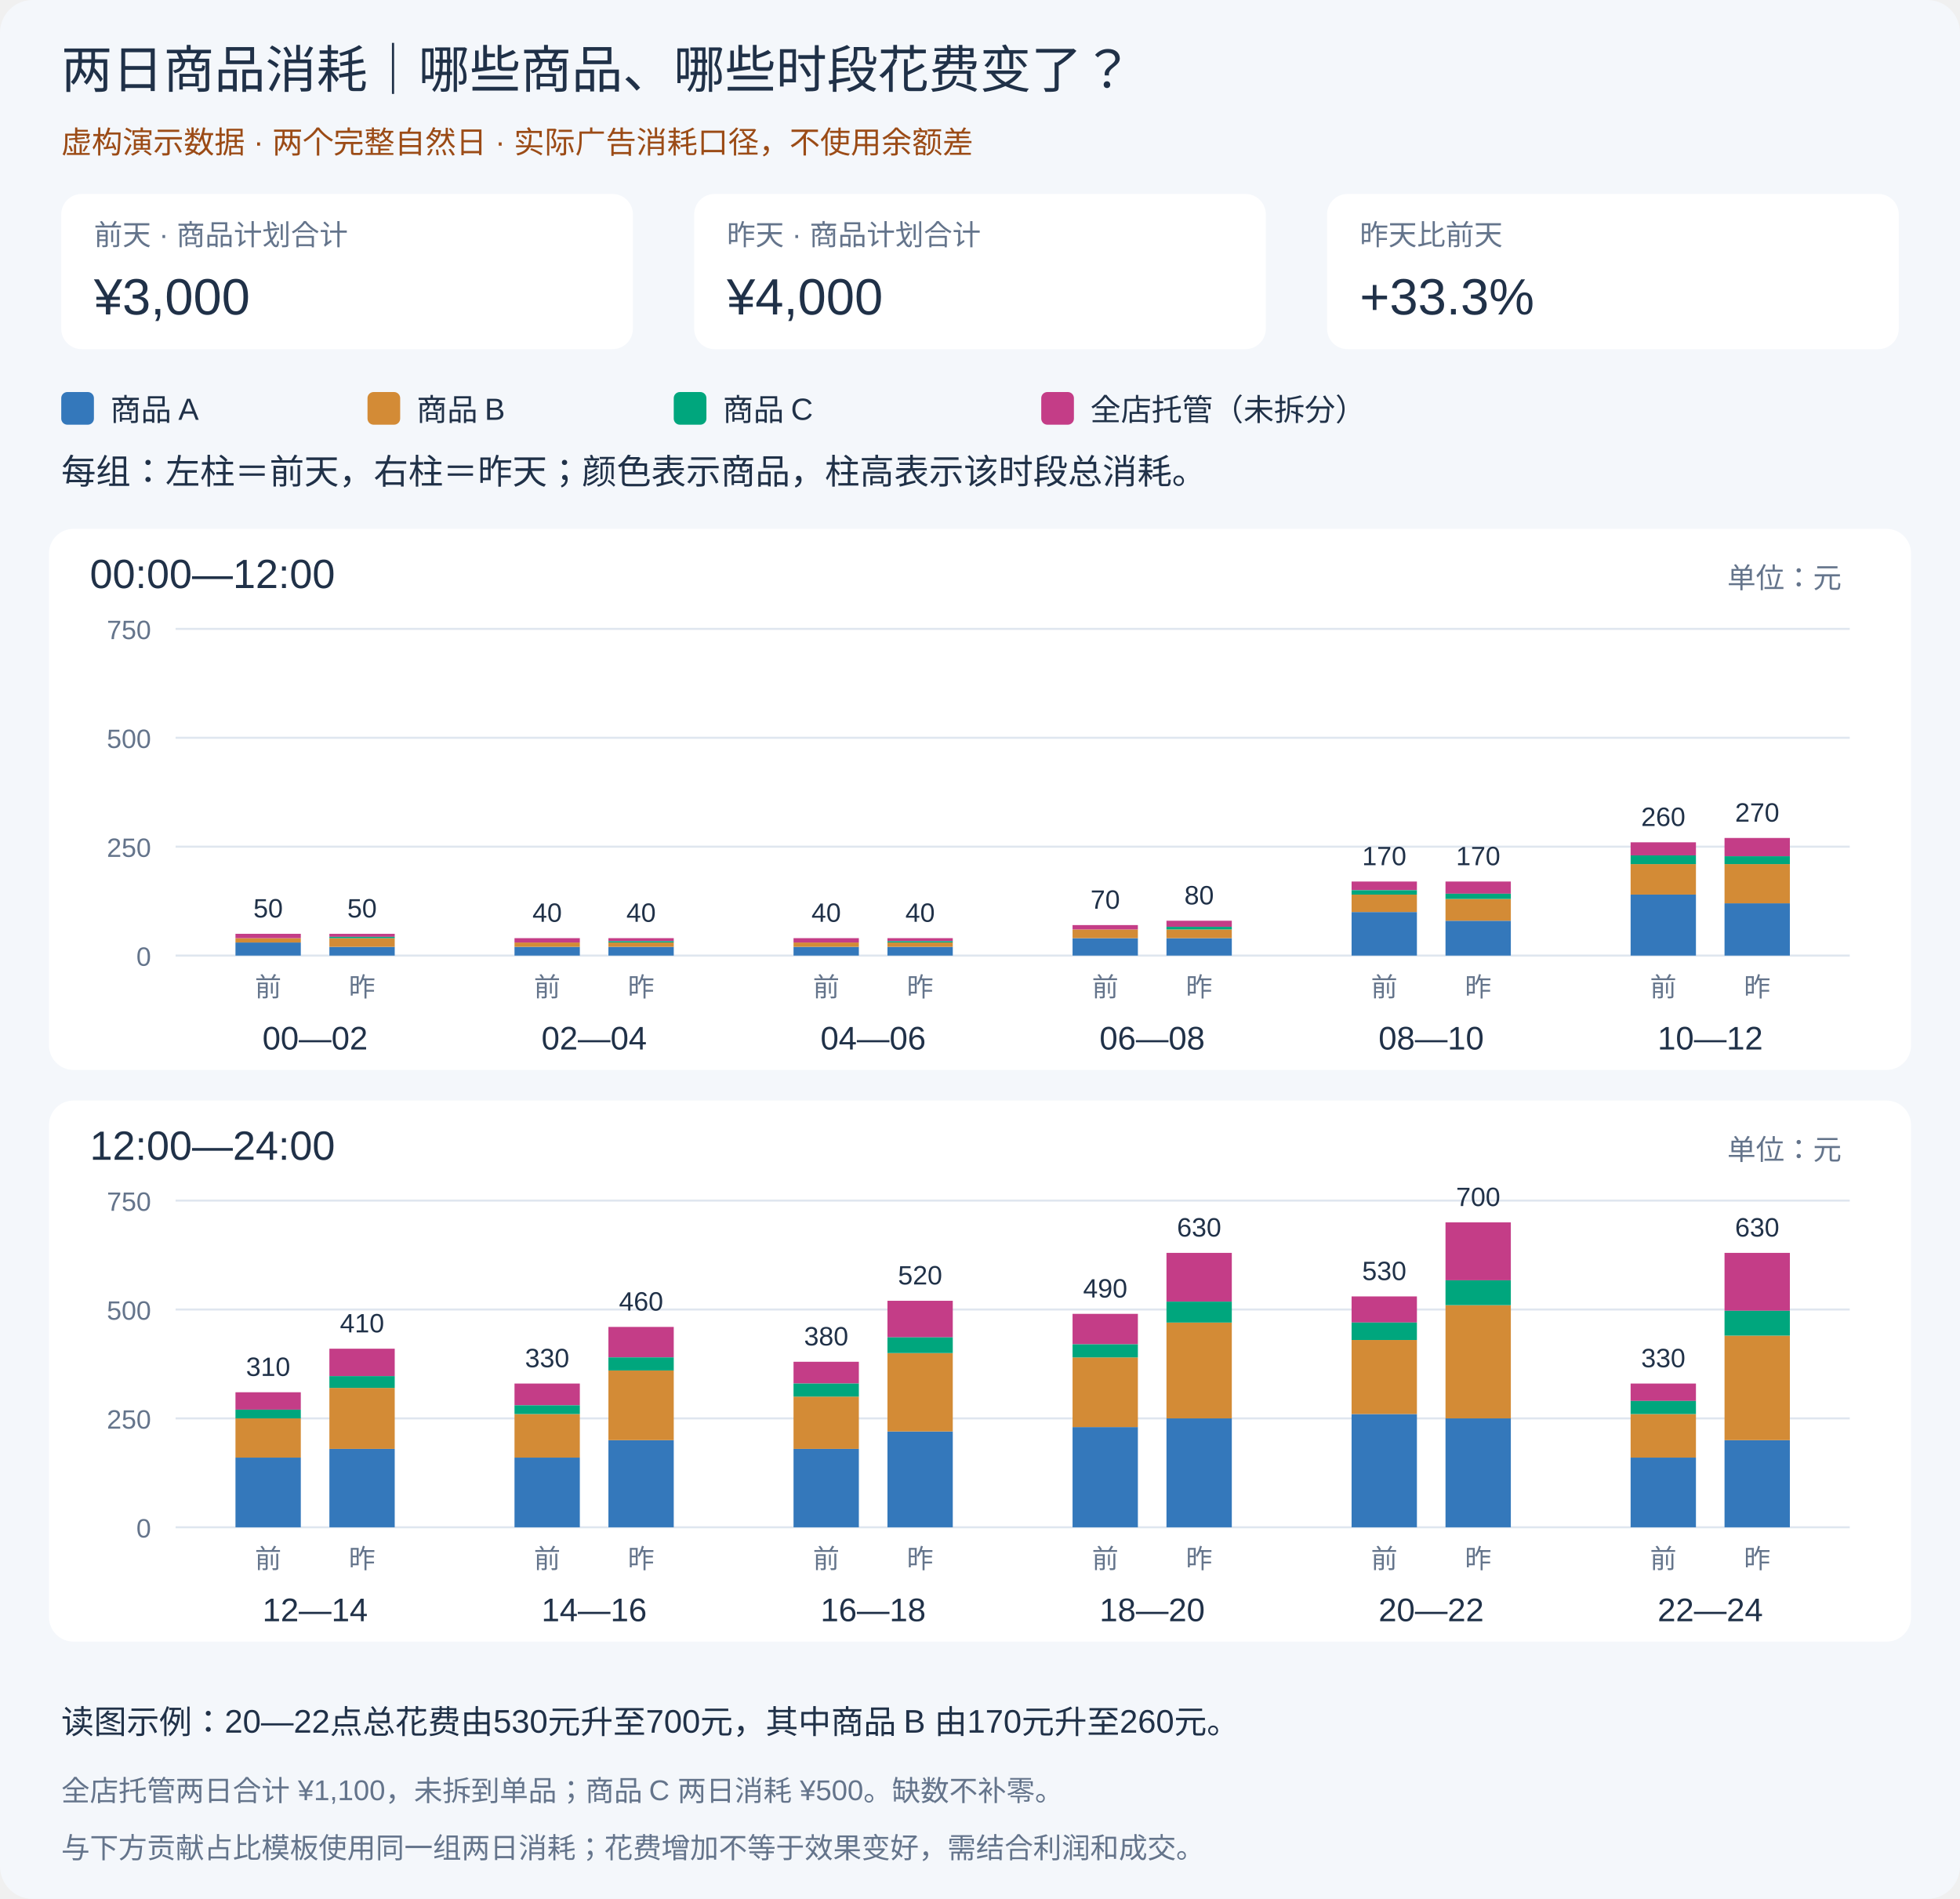
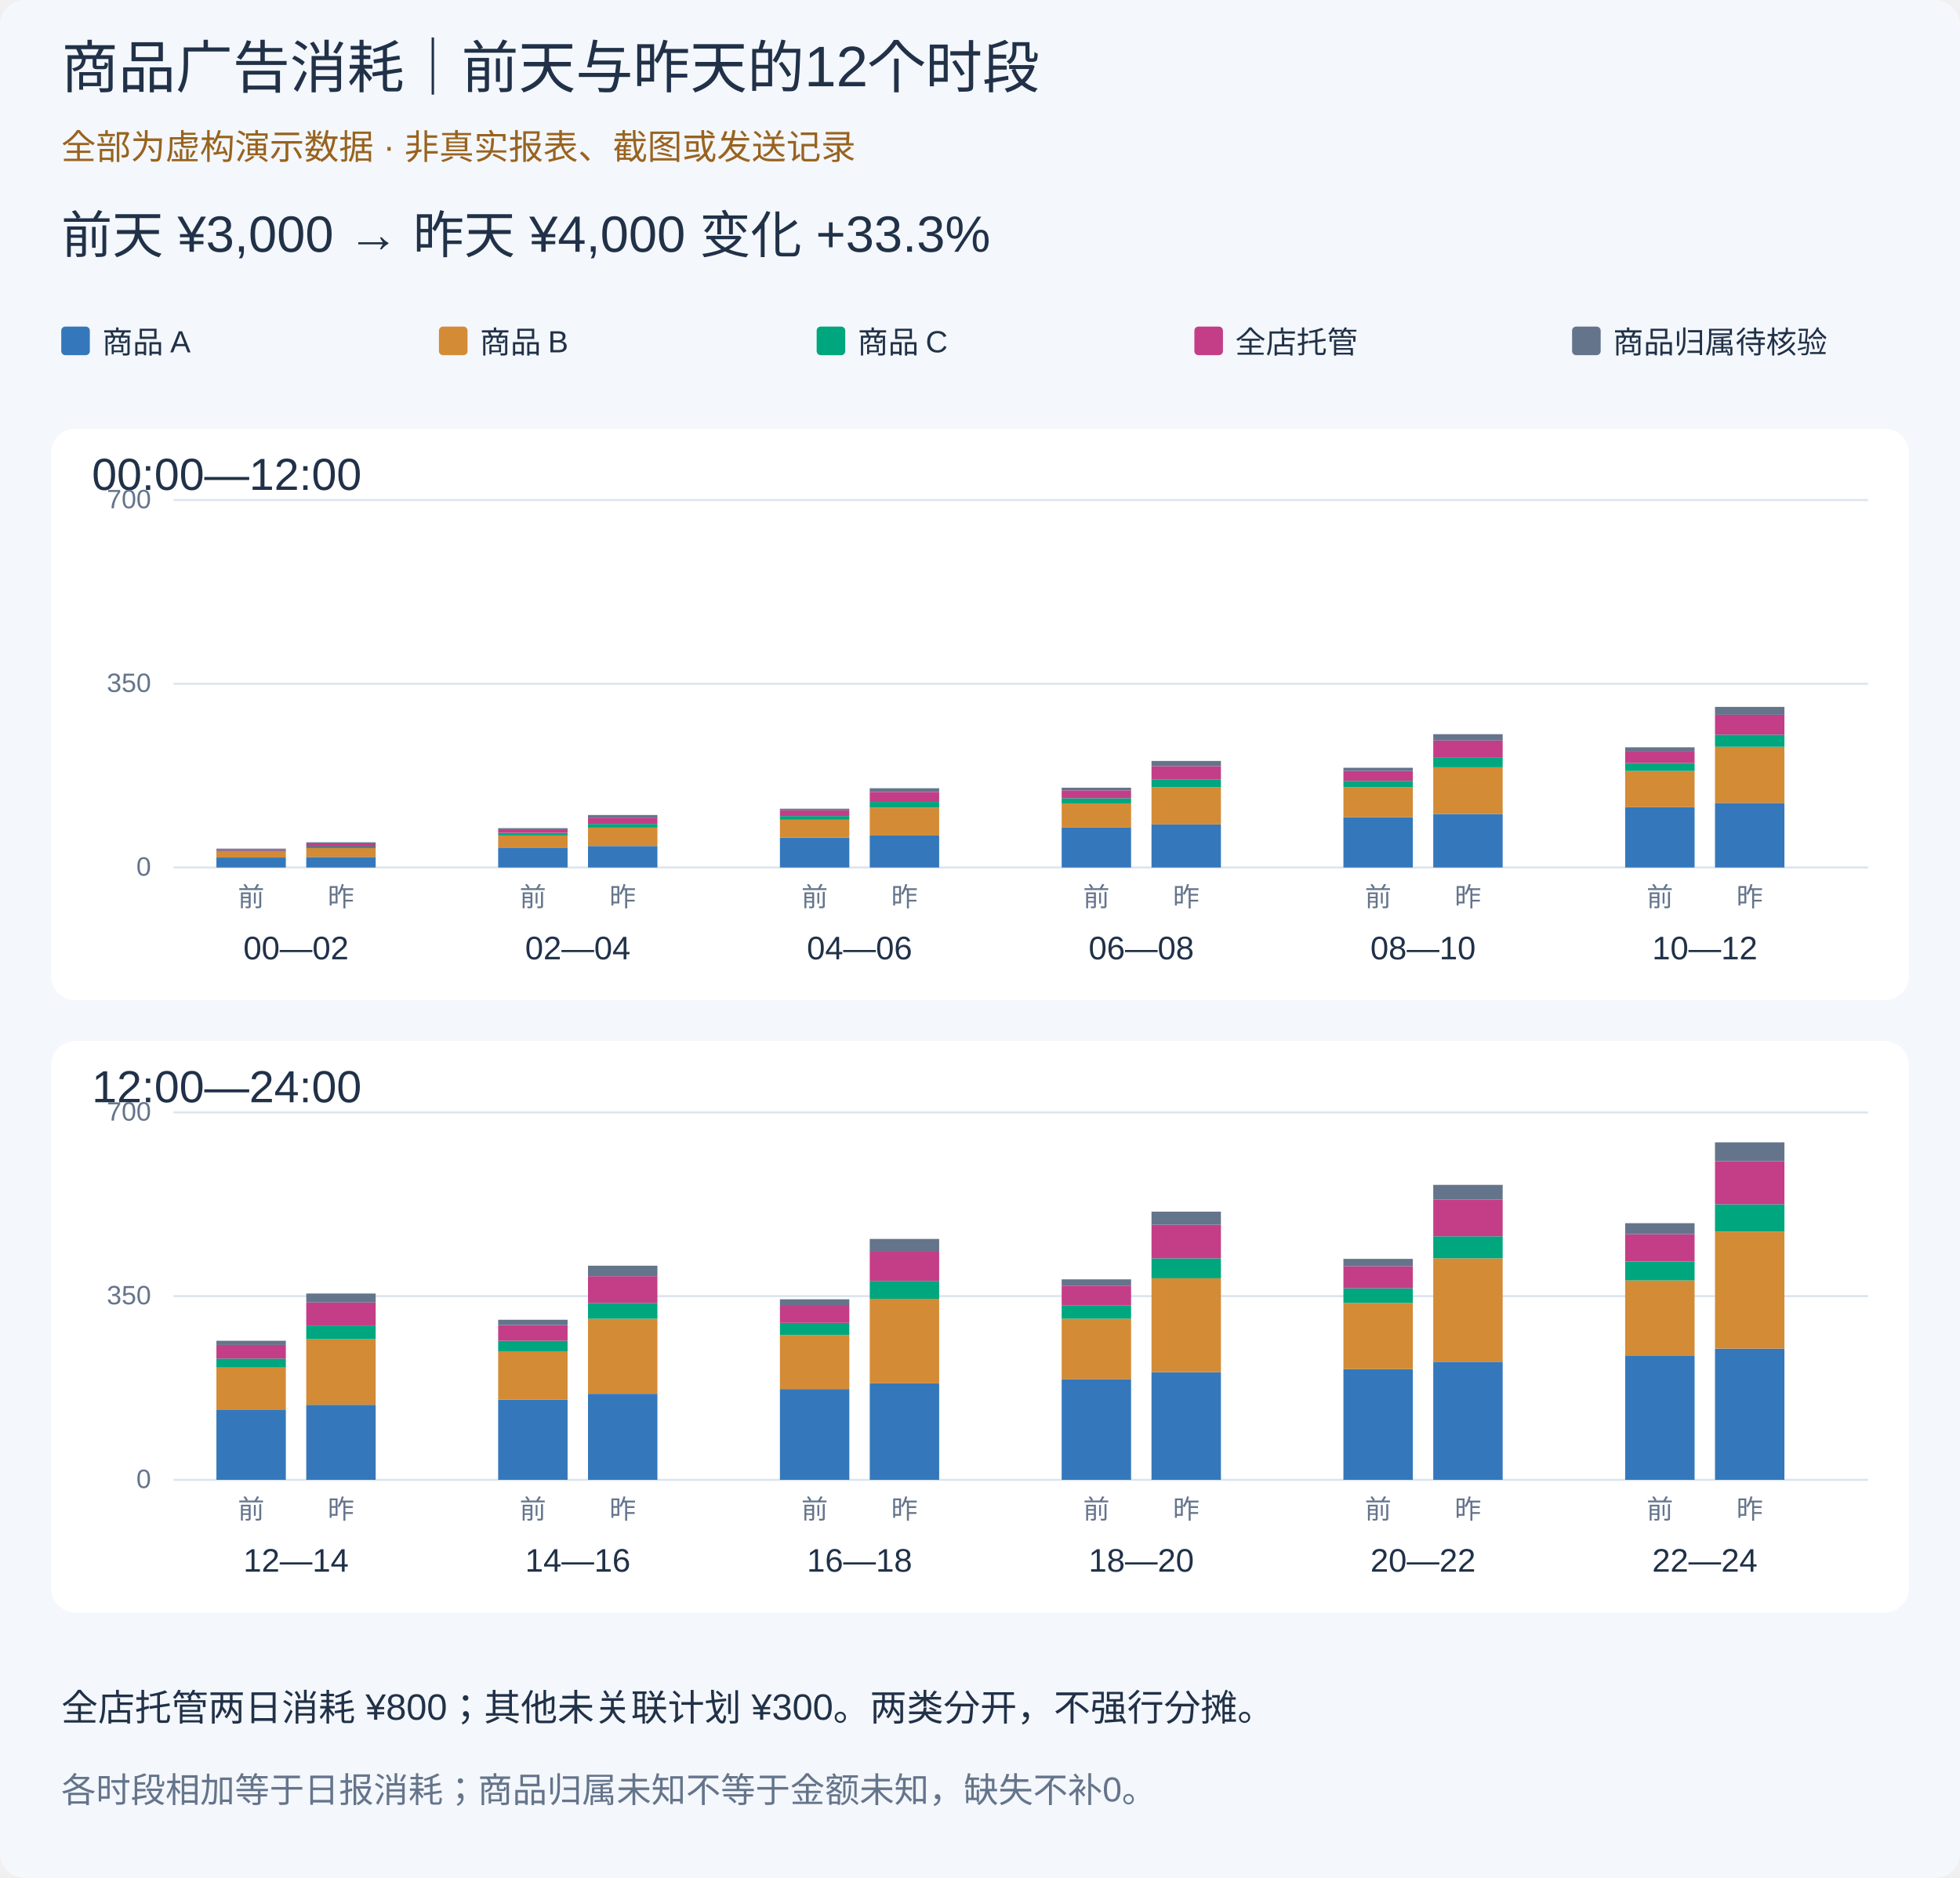
- <svg xmlns="http://www.w3.org/2000/svg" width="960" height="930" viewBox="0 0 960 930" role="img" aria-labelledby="title desc">
-   <rect width="960" height="930" rx="16" fill="#f4f7fb" />
-   <g font-family="-apple-system,BlinkMacSystemFont,Segoe UI,Arial,sans-serif" fill="#203148">
-     <text x="30" y="43" font-size="25" fill="#203148" text-anchor="start">两日商品消耗｜哪些商品、哪些时段花费变了？</text>
-     <text x="30" y="75" font-size="15" fill="#9b4b16" text-anchor="start">虚构演示数据 · 两个完整自然日 · 实际广告消耗口径，不使用余额差</text>
-     <rect x="30" y="95" width="280" height="76" rx="10" fill="#ffffff" />
-     <text x="46" y="120" font-size="14" fill="#64748b" text-anchor="start">前天 · 商品计划合计</text>
-     <text x="46" y="154" font-size="25" fill="#203148" text-anchor="start">¥3,000</text>
-     <rect x="340" y="95" width="280" height="76" rx="10" fill="#ffffff" />
-     <text x="356" y="120" font-size="14" fill="#64748b" text-anchor="start">昨天 · 商品计划合计</text>
-     <text x="356" y="154" font-size="25" fill="#203148" text-anchor="start">¥4,000</text>
-     <rect x="650" y="95" width="280" height="76" rx="10" fill="#ffffff" />
-     <text x="666" y="120" font-size="14" fill="#64748b" text-anchor="start">昨天比前天</text>
-     <text x="666" y="154" font-size="25" fill="#203148" text-anchor="start">+33.3%</text>
-     <rect x="30" y="192" width="16" height="16" rx="3" fill="#3478bb" />
-     <text x="54" y="206" font-size="15" fill="#203148" text-anchor="start">商品 A</text>
-     <rect x="180" y="192" width="16" height="16" rx="3" fill="#d38b36" />
-     <text x="204" y="206" font-size="15" fill="#203148" text-anchor="start">商品 B</text>
-     <rect x="510" y="192" width="16" height="16" rx="3" fill="#c43d87" />
-     <text x="534" y="206" font-size="15" fill="#203148" text-anchor="start">全店托管（未拆分）</text>
-     <text x="30" y="237" font-size="17" fill="#203148" text-anchor="start">每组：左柱＝前天，右柱＝昨天；颜色表示商品，柱高表示该时段总消耗。</text>
-     <rect x="24" y="259" width="912" height="265" rx="12" fill="#ffffff" />
-     <text x="44" y="288" font-size="20" fill="#203148" text-anchor="start">00:00—12:00</text>
-     <text x="902" y="288" font-size="14" fill="#64748b" text-anchor="end">单位：元</text>
-     <line x1="86" y1="468.0" x2="906" y2="468.0" stroke="#dfe6ef" />
-     <text x="74" y="473.0" font-size="13" fill="#64748b" text-anchor="end">0</text>
-     <line x1="86" y1="414.667" x2="906" y2="414.667" stroke="#dfe6ef" />
-     <text x="74" y="419.667" font-size="13" fill="#64748b" text-anchor="end">250</text>
-     <line x1="86" y1="361.333" x2="906" y2="361.333" stroke="#dfe6ef" />
-     <text x="74" y="366.333" font-size="13" fill="#64748b" text-anchor="end">500</text>
-     <line x1="86" y1="308.0" x2="906" y2="308.0" stroke="#dfe6ef" />
-     <text x="74" y="313.0" font-size="13" fill="#64748b" text-anchor="end">750</text>
-     <rect x="115.333" y="461.6" width="32" height="6.4" rx="0" fill="#3478bb" />
-     <rect x="115.333" y="459.467" width="32" height="2.133" rx="0" fill="#d38b36" />
-     <rect x="115.333" y="457.333" width="32" height="2.133" rx="0" fill="#c43d87" />
-     <text x="131.333" y="449.333" font-size="13" fill="#203148" text-anchor="middle">50</text>
-     <text x="131.333" y="488" font-size="13" fill="#64748b" text-anchor="middle">前</text>
-     <rect x="161.333" y="463.733" width="32" height="4.267" rx="0" fill="#3478bb" />
-     <rect x="161.333" y="459.467" width="32" height="4.267" rx="0" fill="#d38b36" />
-     <rect x="161.333" y="457.333" width="32" height="1.493" rx="0" fill="#c43d87" />
-     <text x="177.333" y="449.333" font-size="13" fill="#203148" text-anchor="middle">50</text>
-     <text x="177.333" y="488" font-size="13" fill="#64748b" text-anchor="middle">昨</text>
-     <text x="154.333" y="514" font-size="16" fill="#203148" text-anchor="middle">00—02</text>
-     <rect x="252.0" y="463.733" width="32" height="4.267" rx="0" fill="#3478bb" />
-     <rect x="252.0" y="461.6" width="32" height="2.133" rx="0" fill="#d38b36" />
-     <rect x="252.0" y="459.467" width="32" height="2.133" rx="0" fill="#c43d87" />
-     <text x="268.0" y="451.467" font-size="13" fill="#203148" text-anchor="middle">40</text>
-     <text x="268.0" y="488" font-size="13" fill="#64748b" text-anchor="middle">前</text>
-     <rect x="298.0" y="463.733" width="32" height="4.267" rx="0" fill="#3478bb" />
-     <rect x="298.0" y="461.6" width="32" height="2.133" rx="0" fill="#d38b36" />
-     <rect x="298.0" y="459.467" width="32" height="1.493" rx="0" fill="#c43d87" />
-     <text x="314.0" y="451.467" font-size="13" fill="#203148" text-anchor="middle">40</text>
-     <text x="314.0" y="488" font-size="13" fill="#64748b" text-anchor="middle">昨</text>
-     <text x="291.0" y="514" font-size="16" fill="#203148" text-anchor="middle">02—04</text>
-     <rect x="388.667" y="463.733" width="32" height="4.267" rx="0" fill="#3478bb" />
-     <rect x="388.667" y="461.6" width="32" height="2.133" rx="0" fill="#d38b36" />
-     <rect x="388.667" y="459.467" width="32" height="2.133" rx="0" fill="#c43d87" />
-     <text x="404.667" y="451.467" font-size="13" fill="#203148" text-anchor="middle">40</text>
-     <text x="404.667" y="488" font-size="13" fill="#64748b" text-anchor="middle">前</text>
-     <rect x="434.667" y="463.733" width="32" height="4.267" rx="0" fill="#3478bb" />
-     <rect x="434.667" y="461.6" width="32" height="2.133" rx="0" fill="#d38b36" />
-     <rect x="434.667" y="459.467" width="32" height="1.493" rx="0" fill="#c43d87" />
-     <text x="450.667" y="451.467" font-size="13" fill="#203148" text-anchor="middle">40</text>
-     <text x="450.667" y="488" font-size="13" fill="#64748b" text-anchor="middle">昨</text>
-     <text x="427.667" y="514" font-size="16" fill="#203148" text-anchor="middle">04—06</text>
-     <rect x="525.333" y="459.467" width="32" height="8.533" rx="0" fill="#3478bb" />
-     <rect x="525.333" y="455.2" width="32" height="4.267" rx="0" fill="#d38b36" />
-     <rect x="525.333" y="453.067" width="32" height="2.133" rx="0" fill="#c43d87" />
-     <text x="541.333" y="445.067" font-size="13" fill="#203148" text-anchor="middle">70</text>
-     <text x="541.333" y="488" font-size="13" fill="#64748b" text-anchor="middle">前</text>
-     <rect x="571.333" y="459.467" width="32" height="8.533" rx="0" fill="#3478bb" />
-     <rect x="571.333" y="455.2" width="32" height="4.267" rx="0" fill="#d38b36" />
-     <rect x="571.333" y="450.933" width="32" height="2.987" rx="0" fill="#c43d87" />
-     <text x="587.333" y="442.933" font-size="13" fill="#203148" text-anchor="middle">80</text>
-     <text x="587.333" y="488" font-size="13" fill="#64748b" text-anchor="middle">昨</text>
-     <text x="564.333" y="514" font-size="16" fill="#203148" text-anchor="middle">06—08</text>
-     <rect x="662.0" y="446.667" width="32" height="21.333" rx="0" fill="#3478bb" />
-     <rect x="662.0" y="438.133" width="32" height="8.533" rx="0" fill="#d38b36" />
-     <rect x="662.0" y="431.733" width="32" height="4.267" rx="0" fill="#c43d87" />
-     <text x="678.0" y="423.733" font-size="13" fill="#203148" text-anchor="middle">170</text>
-     <text x="678.0" y="488" font-size="13" fill="#64748b" text-anchor="middle">前</text>
-     <rect x="708.0" y="450.933" width="32" height="17.067" rx="0" fill="#3478bb" />
-     <rect x="708.0" y="440.267" width="32" height="10.667" rx="0" fill="#d38b36" />
-     <rect x="708.0" y="431.733" width="32" height="5.973" rx="0" fill="#c43d87" />
-     <text x="724.0" y="423.733" font-size="13" fill="#203148" text-anchor="middle">170</text>
-     <text x="724.0" y="488" font-size="13" fill="#64748b" text-anchor="middle">昨</text>
-     <text x="701.0" y="514" font-size="16" fill="#203148" text-anchor="middle">08—10</text>
-     <rect x="798.667" y="438.133" width="32" height="29.867" rx="0" fill="#3478bb" />
-     <rect x="798.667" y="423.2" width="32" height="14.933" rx="0" fill="#d38b36" />
-     <rect x="798.667" y="412.533" width="32" height="6.4" rx="0" fill="#c43d87" />
-     <text x="814.667" y="404.533" font-size="13" fill="#203148" text-anchor="middle">260</text>
-     <text x="814.667" y="488" font-size="13" fill="#64748b" text-anchor="middle">前</text>
-     <rect x="844.667" y="442.4" width="32" height="25.6" rx="0" fill="#3478bb" />
-     <rect x="844.667" y="423.2" width="32" height="19.2" rx="0" fill="#d38b36" />
-     <rect x="844.667" y="410.4" width="32" height="8.96" rx="0" fill="#c43d87" />
-     <text x="860.667" y="402.4" font-size="13" fill="#203148" text-anchor="middle">270</text>
-     <text x="860.667" y="488" font-size="13" fill="#64748b" text-anchor="middle">昨</text>
-     <text x="837.667" y="514" font-size="16" fill="#203148" text-anchor="middle">10—12</text>
-     <rect x="24" y="539" width="912" height="265" rx="12" fill="#ffffff" />
-     <text x="44" y="568" font-size="20" fill="#203148" text-anchor="start">12:00—24:00</text>
-     <text x="902" y="568" font-size="14" fill="#64748b" text-anchor="end">单位：元</text>
-     <line x1="86" y1="748.0" x2="906" y2="748.0" stroke="#dfe6ef" />
-     <text x="74" y="753.0" font-size="13" fill="#64748b" text-anchor="end">0</text>
-     <line x1="86" y1="694.667" x2="906" y2="694.667" stroke="#dfe6ef" />
-     <text x="74" y="699.667" font-size="13" fill="#64748b" text-anchor="end">250</text>
-     <line x1="86" y1="641.333" x2="906" y2="641.333" stroke="#dfe6ef" />
-     <text x="74" y="646.333" font-size="13" fill="#64748b" text-anchor="end">500</text>
-     <line x1="86" y1="588.0" x2="906" y2="588.0" stroke="#dfe6ef" />
-     <text x="74" y="593.0" font-size="13" fill="#64748b" text-anchor="end">750</text>
-     <rect x="115.333" y="713.867" width="32" height="34.133" rx="0" fill="#3478bb" />
-     <rect x="115.333" y="694.667" width="32" height="19.2" rx="0" fill="#d38b36" />
-     <rect x="115.333" y="681.867" width="32" height="8.533" rx="0" fill="#c43d87" />
-     <text x="131.333" y="673.867" font-size="13" fill="#203148" text-anchor="middle">310</text>
-     <text x="131.333" y="768" font-size="13" fill="#64748b" text-anchor="middle">前</text>
-     <rect x="161.333" y="709.6" width="32" height="38.4" rx="0" fill="#3478bb" />
-     <rect x="161.333" y="679.733" width="32" height="29.867" rx="0" fill="#d38b36" />
-     <rect x="161.333" y="660.533" width="32" height="13.44" rx="0" fill="#c43d87" />
-     <text x="177.333" y="652.533" font-size="13" fill="#203148" text-anchor="middle">410</text>
-     <text x="177.333" y="768" font-size="13" fill="#64748b" text-anchor="middle">昨</text>
-     <text x="154.333" y="794" font-size="16" fill="#203148" text-anchor="middle">12—14</text>
-     <rect x="252.0" y="713.867" width="32" height="34.133" rx="0" fill="#3478bb" />
-     <rect x="252.0" y="692.533" width="32" height="21.333" rx="0" fill="#d38b36" />
-     <rect x="252.0" y="677.6" width="32" height="10.667" rx="0" fill="#c43d87" />
-     <text x="268.0" y="669.6" font-size="13" fill="#203148" text-anchor="middle">330</text>
-     <text x="268.0" y="768" font-size="13" fill="#64748b" text-anchor="middle">前</text>
-     <rect x="298.0" y="705.333" width="32" height="42.667" rx="0" fill="#3478bb" />
-     <rect x="298.0" y="671.2" width="32" height="34.133" rx="0" fill="#d38b36" />
-     <rect x="298.0" y="649.867" width="32" height="14.933" rx="0" fill="#c43d87" />
-     <text x="314.0" y="641.867" font-size="13" fill="#203148" text-anchor="middle">460</text>
-     <text x="314.0" y="768" font-size="13" fill="#64748b" text-anchor="middle">昨</text>
-     <text x="291.0" y="794" font-size="16" fill="#203148" text-anchor="middle">14—16</text>
-     <rect x="388.667" y="709.6" width="32" height="38.4" rx="0" fill="#3478bb" />
-     <rect x="388.667" y="684.0" width="32" height="25.6" rx="0" fill="#d38b36" />
-     <rect x="388.667" y="666.933" width="32" height="10.667" rx="0" fill="#c43d87" />
-     <text x="404.667" y="658.933" font-size="13" fill="#203148" text-anchor="middle">380</text>
-     <text x="404.667" y="768" font-size="13" fill="#64748b" text-anchor="middle">前</text>
-     <rect x="434.667" y="701.067" width="32" height="46.933" rx="0" fill="#3478bb" />
-     <rect x="434.667" y="662.667" width="32" height="38.4" rx="0" fill="#d38b36" />
-     <rect x="434.667" y="637.067" width="32" height="17.92" rx="0" fill="#c43d87" />
-     <text x="450.667" y="629.067" font-size="13" fill="#203148" text-anchor="middle">520</text>
-     <text x="450.667" y="768" font-size="13" fill="#64748b" text-anchor="middle">昨</text>
-     <text x="427.667" y="794" font-size="16" fill="#203148" text-anchor="middle">16—18</text>
-     <rect x="525.333" y="698.933" width="32" height="49.067" rx="0" fill="#3478bb" />
-     <rect x="525.333" y="664.8" width="32" height="34.133" rx="0" fill="#d38b36" />
-     <rect x="525.333" y="643.467" width="32" height="14.933" rx="0" fill="#c43d87" />
-     <text x="541.333" y="635.467" font-size="13" fill="#203148" text-anchor="middle">490</text>
-     <text x="541.333" y="768" font-size="13" fill="#64748b" text-anchor="middle">前</text>
-     <rect x="571.333" y="694.667" width="32" height="53.333" rx="0" fill="#3478bb" />
-     <rect x="571.333" y="647.733" width="32" height="46.933" rx="0" fill="#d38b36" />
-     <rect x="571.333" y="613.6" width="32" height="23.893" rx="0" fill="#c43d87" />
-     <text x="587.333" y="605.6" font-size="13" fill="#203148" text-anchor="middle">630</text>
-     <text x="587.333" y="768" font-size="13" fill="#64748b" text-anchor="middle">昨</text>
-     <text x="564.333" y="794" font-size="16" fill="#203148" text-anchor="middle">18—20</text>
-     <rect x="662.0" y="692.533" width="32" height="55.467" rx="0" fill="#3478bb" />
-     <rect x="662.0" y="656.267" width="32" height="36.267" rx="0" fill="#d38b36" />
-     <rect x="662.0" y="634.933" width="32" height="12.8" rx="0" fill="#c43d87" />
-     <text x="678.0" y="626.933" font-size="13" fill="#203148" text-anchor="middle">530</text>
-     <text x="678.0" y="768" font-size="13" fill="#64748b" text-anchor="middle">前</text>
-     <rect x="708.0" y="694.667" width="32" height="53.333" rx="0" fill="#3478bb" />
-     <rect x="708.0" y="639.2" width="32" height="55.467" rx="0" fill="#d38b36" />
-     <rect x="708.0" y="598.667" width="32" height="28.373" rx="0" fill="#c43d87" />
-     <text x="724.0" y="590.667" font-size="13" fill="#203148" text-anchor="middle">700</text>
-     <text x="724.0" y="768" font-size="13" fill="#64748b" text-anchor="middle">昨</text>
-     <text x="701.0" y="794" font-size="16" fill="#203148" text-anchor="middle">20—22</text>
-     <rect x="798.667" y="713.867" width="32" height="34.133" rx="0" fill="#3478bb" />
-     <rect x="798.667" y="692.533" width="32" height="21.333" rx="0" fill="#d38b36" />
-     <rect x="798.667" y="677.6" width="32" height="8.533" rx="0" fill="#c43d87" />
-     <text x="814.667" y="669.6" font-size="13" fill="#203148" text-anchor="middle">330</text>
-     <text x="814.667" y="768" font-size="13" fill="#64748b" text-anchor="middle">前</text>
-     <rect x="844.667" y="705.333" width="32" height="42.667" rx="0" fill="#3478bb" />
-     <rect x="844.667" y="654.133" width="32" height="51.2" rx="0" fill="#d38b36" />
-     <rect x="844.667" y="613.6" width="32" height="28.373" rx="0" fill="#c43d87" />
-     <text x="860.667" y="605.6" font-size="13" fill="#203148" text-anchor="middle">630</text>
-     <text x="860.667" y="768" font-size="13" fill="#64748b" text-anchor="middle">昨</text>
-     <text x="837.667" y="794" font-size="16" fill="#203148" text-anchor="middle">22—24</text>
-     <text x="30" y="849" font-size="16" fill="#203148" text-anchor="start">读图示例：20—22点总花费由530元升至700元，其中商品 B 由170元升至260元。</text>
-     <text x="30" y="882" font-size="14" fill="#64748b" text-anchor="start">全店托管两日合计 ¥1,100，未拆到单品；商品 C 两日消耗 ¥500。缺数不补零。</text>
-     <text x="30" y="910" font-size="14" fill="#64748b" text-anchor="start">与下方贡献占比模板使用同一组两日消耗；花费增加不等于效果变好，需结合利润和成交。</text>
-     <rect x="115.333" y="459.467" width="32" height="0.0" fill="#00a67d" />
-     <rect x="161.333" y="458.827" width="32" height="0.64" fill="#00a67d" />
-     <rect x="252.0" y="461.6" width="32" height="0.0" fill="#00a67d" />
-     <rect x="298.0" y="460.96" width="32" height="0.64" fill="#00a67d" />
-     <rect x="388.667" y="461.6" width="32" height="0.0" fill="#00a67d" />
-     <rect x="434.667" y="460.96" width="32" height="0.64" fill="#00a67d" />
-     <rect x="525.333" y="455.2" width="32" height="0.0" fill="#00a67d" />
-     <rect x="571.333" y="453.92" width="32" height="1.28" fill="#00a67d" />
-     <rect x="662.0" y="436.0" width="32" height="2.133" fill="#00a67d" />
-     <rect x="708.0" y="437.707" width="32" height="2.56" fill="#00a67d" />
-     <rect x="798.667" y="418.933" width="32" height="4.267" fill="#00a67d" />
-     <rect x="844.667" y="419.36" width="32" height="3.84" fill="#00a67d" />
-     <rect x="115.333" y="690.4" width="32" height="4.267" fill="#00a67d" />
-     <rect x="161.333" y="673.973" width="32" height="5.76" fill="#00a67d" />
-     <rect x="252.0" y="688.267" width="32" height="4.267" fill="#00a67d" />
-     <rect x="298.0" y="664.8" width="32" height="6.4" fill="#00a67d" />
-     <rect x="388.667" y="677.6" width="32" height="6.4" fill="#00a67d" />
-     <rect x="434.667" y="654.987" width="32" height="7.68" fill="#00a67d" />
-     <rect x="525.333" y="658.4" width="32" height="6.4" fill="#00a67d" />
-     <rect x="571.333" y="637.493" width="32" height="10.24" fill="#00a67d" />
-     <rect x="662.0" y="647.733" width="32" height="8.533" fill="#00a67d" />
-     <rect x="708.0" y="627.04" width="32" height="12.16" fill="#00a67d" />
-     <rect x="798.667" y="686.133" width="32" height="6.4" fill="#00a67d" />
-     <rect x="844.667" y="641.973" width="32" height="12.16" fill="#00a67d" />
-     <rect x="330" y="192" width="16" height="16" fill="#00a67d" rx="3" />
-     <text x="354" y="206" font-size="15" fill="#203148" text-anchor="start">商品 C</text>
+ <svg xmlns="http://www.w3.org/2000/svg" aria-label="商品广告消耗｜前天与昨天的12个时段" width="960" height="920" viewBox="0 0 960 920" role="img">
+   <rect x="0" y="0" width="960" height="920" fill="#f4f7fb" rx="12" />
+   <g font-family="PingFang SC,Microsoft YaHei,Arial,sans-serif">
+     <text x="30" y="43" font-size="28" fill="#203148" text-anchor="start">商品广告消耗｜前天与昨天的12个时段</text>
+     <text x="30" y="78" font-size="17" fill="#986320" text-anchor="start">全部为虚构演示数据 · 非真实报表、截图或发送记录</text>
+     <text x="30" y="124" font-size="25" fill="#203148" text-anchor="start">前天 ¥3,000   →   昨天 ¥4,000     变化 +33.3%</text>
+     <rect x="30" y="160" width="14" height="14" fill="#3478bb" rx="2" />
+     <text x="50" y="173" font-size="15" fill="#203148" text-anchor="start">商品 A</text>
+     <rect x="215" y="160" width="14" height="14" fill="#d38b36" rx="2" />
+     <text x="235" y="173" font-size="15" fill="#203148" text-anchor="start">商品 B</text>
+     <rect x="400" y="160" width="14" height="14" fill="#00a67d" rx="2" />
+     <text x="420" y="173" font-size="15" fill="#203148" text-anchor="start">商品 C</text>
+     <rect x="585" y="160" width="14" height="14" fill="#c43d87" rx="2" />
+     <text x="605" y="173" font-size="15" fill="#203148" text-anchor="start">全店托管</text>
+     <rect x="770" y="160" width="14" height="14" fill="#64748b" rx="2" />
+     <text x="790" y="173" font-size="15" fill="#203148" text-anchor="start">商品归属待核验</text>
+     <rect x="25" y="210" width="910" height="280" fill="white" rx="12" />
+     <text x="45" y="240" font-size="22" fill="#203148" text-anchor="start">00:00—12:00</text>
+     <line x1="85" y1="425.0" x2="915" y2="425.0" stroke="#dce4ef" />
+     <text x="74" y="429.0" font-size="13" fill="#64748b" text-anchor="end">0</text>
+     <line x1="85" y1="335.0" x2="915" y2="335.0" stroke="#dce4ef" />
+     <text x="74" y="339.0" font-size="13" fill="#64748b" text-anchor="end">350</text>
+     <line x1="85" y1="245" x2="915" y2="245" stroke="#dce4ef" />
+     <text x="74" y="249" font-size="13" fill="#64748b" text-anchor="end">700</text>
+     <rect x="106" y="420.114" width="34" height="4.886" fill="#3478bb" rx="0" />
+     <rect x="106" y="417.286" width="34" height="2.829" fill="#d38b36" rx="0" />
+     <rect x="106" y="416.771" width="34" height="0.514" fill="#00a67d" rx="0" />
+     <rect x="106" y="416.0" width="34" height="0.771" fill="#c43d87" rx="0" />
+     <rect x="106" y="415.743" width="34" height="0.257" fill="#64748b" rx="0" />
+     <text x="123" y="444" font-size="13" fill="#64748b" text-anchor="middle">前</text>
+     <rect x="150" y="419.857" width="34" height="5.143" fill="#3478bb" rx="0" />
+     <rect x="150" y="415.486" width="34" height="4.371" fill="#d38b36" rx="0" />
+     <rect x="150" y="414.714" width="34" height="0.771" fill="#00a67d" rx="0" />
+     <rect x="150" y="413.171" width="34" height="1.543" fill="#c43d87" rx="0" />
+     <rect x="150" y="412.657" width="34" height="0.514" fill="#64748b" rx="0" />
+     <text x="167" y="444" font-size="13" fill="#64748b" text-anchor="middle">昨</text>
+     <text x="145" y="470" font-size="16" fill="#203148" text-anchor="middle">00—02</text>
+     <rect x="244" y="415.229" width="34" height="9.771" fill="#3478bb" rx="0" />
+     <rect x="244" y="409.314" width="34" height="5.914" fill="#d38b36" rx="0" />
+     <rect x="244" y="408.029" width="34" height="1.286" fill="#00a67d" rx="0" />
+     <rect x="244" y="406.229" width="34" height="1.8" fill="#c43d87" rx="0" />
+     <rect x="244" y="405.714" width="34" height="0.514" fill="#64748b" rx="0" />
+     <text x="261" y="444" font-size="13" fill="#64748b" text-anchor="middle">前</text>
+     <rect x="288" y="414.457" width="34" height="10.543" fill="#3478bb" rx="0" />
+     <rect x="288" y="405.457" width="34" height="9.0" fill="#d38b36" rx="0" />
+     <rect x="288" y="403.657" width="34" height="1.8" fill="#00a67d" rx="0" />
+     <rect x="288" y="400.571" width="34" height="3.086" fill="#c43d87" rx="0" />
+     <rect x="288" y="399.286" width="34" height="1.286" fill="#64748b" rx="0" />
+     <text x="305" y="444" font-size="13" fill="#64748b" text-anchor="middle">昨</text>
+     <text x="283" y="470" font-size="16" fill="#203148" text-anchor="middle">02—04</text>
+     <rect x="382" y="410.343" width="34" height="14.657" fill="#3478bb" rx="0" />
+     <rect x="382" y="401.6" width="34" height="8.743" fill="#d38b36" rx="0" />
+     <rect x="382" y="399.8" width="34" height="1.8" fill="#00a67d" rx="0" />
+     <rect x="382" y="396.971" width="34" height="2.829" fill="#c43d87" rx="0" />
+     <rect x="382" y="396.2" width="34" height="0.771" fill="#64748b" rx="0" />
+     <text x="399" y="444" font-size="13" fill="#64748b" text-anchor="middle">前</text>
+     <rect x="426" y="409.314" width="34" height="15.686" fill="#3478bb" rx="0" />
+     <rect x="426" y="395.686" width="34" height="13.629" fill="#d38b36" rx="0" />
+     <rect x="426" y="392.857" width="34" height="2.829" fill="#00a67d" rx="0" />
+     <rect x="426" y="387.971" width="34" height="4.886" fill="#c43d87" rx="0" />
+     <rect x="426" y="386.171" width="34" height="1.8" fill="#64748b" rx="0" />
+     <text x="443" y="444" font-size="13" fill="#64748b" text-anchor="middle">昨</text>
+     <text x="421" y="470" font-size="16" fill="#203148" text-anchor="middle">04—06</text>
+     <rect x="520" y="405.457" width="34" height="19.543" fill="#3478bb" rx="0" />
+     <rect x="520" y="393.629" width="34" height="11.829" fill="#d38b36" rx="0" />
+     <rect x="520" y="391.057" width="34" height="2.571" fill="#00a67d" rx="0" />
+     <rect x="520" y="387.2" width="34" height="3.857" fill="#c43d87" rx="0" />
+     <rect x="520" y="385.914" width="34" height="1.286" fill="#64748b" rx="0" />
+     <text x="537" y="444" font-size="13" fill="#64748b" text-anchor="middle">前</text>
+     <rect x="564" y="403.914" width="34" height="21.086" fill="#3478bb" rx="0" />
+     <rect x="564" y="385.657" width="34" height="18.257" fill="#d38b36" rx="0" />
+     <rect x="564" y="381.8" width="34" height="3.857" fill="#00a67d" rx="0" />
+     <rect x="564" y="375.371" width="34" height="6.429" fill="#c43d87" rx="0" />
+     <rect x="564" y="372.8" width="34" height="2.571" fill="#64748b" rx="0" />
+     <text x="581" y="444" font-size="13" fill="#64748b" text-anchor="middle">昨</text>
+     <text x="559" y="470" font-size="16" fill="#203148" text-anchor="middle">06—08</text>
+     <rect x="658" y="400.314" width="34" height="24.686" fill="#3478bb" rx="0" />
+     <rect x="658" y="385.657" width="34" height="14.657" fill="#d38b36" rx="0" />
+     <rect x="658" y="382.571" width="34" height="3.086" fill="#00a67d" rx="0" />
+     <rect x="658" y="377.686" width="34" height="4.886" fill="#c43d87" rx="0" />
+     <rect x="658" y="376.143" width="34" height="1.543" fill="#64748b" rx="0" />
+     <text x="675" y="444" font-size="13" fill="#64748b" text-anchor="middle">前</text>
+     <rect x="702" y="398.771" width="34" height="26.229" fill="#3478bb" rx="0" />
+     <rect x="702" y="375.886" width="34" height="22.886" fill="#d38b36" rx="0" />
+     <rect x="702" y="371.0" width="34" height="4.886" fill="#00a67d" rx="0" />
+     <rect x="702" y="362.771" width="34" height="8.229" fill="#c43d87" rx="0" />
+     <rect x="702" y="359.686" width="34" height="3.086" fill="#64748b" rx="0" />
+     <text x="719" y="444" font-size="13" fill="#64748b" text-anchor="middle">昨</text>
+     <text x="697" y="470" font-size="16" fill="#203148" text-anchor="middle">08—10</text>
+     <rect x="796" y="395.429" width="34" height="29.571" fill="#3478bb" rx="0" />
+     <rect x="796" y="377.686" width="34" height="17.743" fill="#d38b36" rx="0" />
+     <rect x="796" y="373.829" width="34" height="3.857" fill="#00a67d" rx="0" />
+     <rect x="796" y="367.914" width="34" height="5.914" fill="#c43d87" rx="0" />
+     <rect x="796" y="366.114" width="34" height="1.8" fill="#64748b" rx="0" />
+     <text x="813" y="444" font-size="13" fill="#64748b" text-anchor="middle">前</text>
+     <rect x="840" y="393.371" width="34" height="31.629" fill="#3478bb" rx="0" />
+     <rect x="840" y="365.857" width="34" height="27.514" fill="#d38b36" rx="0" />
+     <rect x="840" y="359.943" width="34" height="5.914" fill="#00a67d" rx="0" />
+     <rect x="840" y="350.171" width="34" height="9.771" fill="#c43d87" rx="0" />
+     <rect x="840" y="346.314" width="34" height="3.857" fill="#64748b" rx="0" />
+     <text x="857" y="444" font-size="13" fill="#64748b" text-anchor="middle">昨</text>
+     <text x="835" y="470" font-size="16" fill="#203148" text-anchor="middle">10—12</text>
+     <rect x="25" y="510" width="910" height="280" fill="white" rx="12" />
+     <text x="45" y="540" font-size="22" fill="#203148" text-anchor="start">12:00—24:00</text>
+     <line x1="85" y1="725.0" x2="915" y2="725.0" stroke="#dce4ef" />
+     <text x="74" y="729.0" font-size="13" fill="#64748b" text-anchor="end">0</text>
+     <line x1="85" y1="635.0" x2="915" y2="635.0" stroke="#dce4ef" />
+     <text x="74" y="639.0" font-size="13" fill="#64748b" text-anchor="end">350</text>
+     <line x1="85" y1="545.0" x2="915" y2="545.0" stroke="#dce4ef" />
+     <text x="74" y="549.0" font-size="13" fill="#64748b" text-anchor="end">700</text>
+     <rect x="106" y="690.543" width="34" height="34.457" fill="#3478bb" rx="0" />
+     <rect x="106" y="669.971" width="34" height="20.571" fill="#d38b36" rx="0" />
+     <rect x="106" y="665.6" width="34" height="4.371" fill="#00a67d" rx="0" />
+     <rect x="106" y="658.914" width="34" height="6.686" fill="#c43d87" rx="0" />
+     <rect x="106" y="656.857" width="34" height="2.057" fill="#64748b" rx="0" />
+     <text x="123" y="744" font-size="13" fill="#64748b" text-anchor="middle">前</text>
+     <rect x="150" y="688.229" width="34" height="36.771" fill="#3478bb" rx="0" />
+     <rect x="150" y="656.086" width="34" height="32.143" fill="#d38b36" rx="0" />
+     <rect x="150" y="649.4" width="34" height="6.686" fill="#00a67d" rx="0" />
+     <rect x="150" y="638.086" width="34" height="11.314" fill="#c43d87" rx="0" />
+     <rect x="150" y="633.714" width="34" height="4.371" fill="#64748b" rx="0" />
+     <text x="167" y="744" font-size="13" fill="#64748b" text-anchor="middle">昨</text>
+     <text x="145" y="770" font-size="16" fill="#203148" text-anchor="middle">12—14</text>
+     <rect x="244" y="685.657" width="34" height="39.343" fill="#3478bb" rx="0" />
+     <rect x="244" y="662.0" width="34" height="23.657" fill="#d38b36" rx="0" />
+     <rect x="244" y="656.857" width="34" height="5.143" fill="#00a67d" rx="0" />
+     <rect x="244" y="649.143" width="34" height="7.714" fill="#c43d87" rx="0" />
+     <rect x="244" y="646.571" width="34" height="2.571" fill="#64748b" rx="0" />
+     <text x="261" y="744" font-size="13" fill="#64748b" text-anchor="middle">前</text>
+     <rect x="288" y="682.829" width="34" height="42.171" fill="#3478bb" rx="0" />
+     <rect x="288" y="646.057" width="34" height="36.771" fill="#d38b36" rx="0" />
+     <rect x="288" y="638.343" width="34" height="7.714" fill="#00a67d" rx="0" />
+     <rect x="288" y="625.229" width="34" height="13.114" fill="#c43d87" rx="0" />
+     <rect x="288" y="620.086" width="34" height="5.143" fill="#64748b" rx="0" />
+     <text x="305" y="744" font-size="13" fill="#64748b" text-anchor="middle">昨</text>
+     <text x="283" y="770" font-size="16" fill="#203148" text-anchor="middle">14—16</text>
+     <rect x="382" y="680.514" width="34" height="44.486" fill="#3478bb" rx="0" />
+     <rect x="382" y="654.029" width="34" height="26.486" fill="#d38b36" rx="0" />
+     <rect x="382" y="648.114" width="34" height="5.914" fill="#00a67d" rx="0" />
+     <rect x="382" y="639.371" width="34" height="8.743" fill="#c43d87" rx="0" />
+     <rect x="382" y="636.543" width="34" height="2.829" fill="#64748b" rx="0" />
+     <text x="399" y="744" font-size="13" fill="#64748b" text-anchor="middle">前</text>
+     <rect x="426" y="677.686" width="34" height="47.314" fill="#3478bb" rx="0" />
+     <rect x="426" y="636.286" width="34" height="41.4" fill="#d38b36" rx="0" />
+     <rect x="426" y="627.543" width="34" height="8.743" fill="#00a67d" rx="0" />
+     <rect x="426" y="612.886" width="34" height="14.657" fill="#c43d87" rx="0" />
+     <rect x="426" y="606.971" width="34" height="5.914" fill="#64748b" rx="0" />
+     <text x="443" y="744" font-size="13" fill="#64748b" text-anchor="middle">昨</text>
+     <text x="421" y="770" font-size="16" fill="#203148" text-anchor="middle">16—18</text>
+     <rect x="520" y="675.629" width="34" height="49.371" fill="#3478bb" rx="0" />
+     <rect x="520" y="646.057" width="34" height="29.571" fill="#d38b36" rx="0" />
+     <rect x="520" y="639.629" width="34" height="6.429" fill="#00a67d" rx="0" />
+     <rect x="520" y="629.857" width="34" height="9.771" fill="#c43d87" rx="0" />
+     <rect x="520" y="626.771" width="34" height="3.086" fill="#64748b" rx="0" />
+     <text x="537" y="744" font-size="13" fill="#64748b" text-anchor="middle">前</text>
+     <rect x="564" y="672.286" width="34" height="52.714" fill="#3478bb" rx="0" />
+     <rect x="564" y="626.257" width="34" height="46.029" fill="#d38b36" rx="0" />
+     <rect x="564" y="616.486" width="34" height="9.771" fill="#00a67d" rx="0" />
+     <rect x="564" y="600.029" width="34" height="16.457" fill="#c43d87" rx="0" />
+     <rect x="564" y="593.6" width="34" height="6.429" fill="#64748b" rx="0" />
+     <text x="581" y="744" font-size="13" fill="#64748b" text-anchor="middle">昨</text>
+     <text x="559" y="770" font-size="16" fill="#203148" text-anchor="middle">18—20</text>
+     <rect x="658" y="670.743" width="34" height="54.257" fill="#3478bb" rx="0" />
+     <rect x="658" y="638.343" width="34" height="32.4" fill="#d38b36" rx="0" />
+     <rect x="658" y="631.143" width="34" height="7.2" fill="#00a67d" rx="0" />
+     <rect x="658" y="620.343" width="34" height="10.8" fill="#c43d87" rx="0" />
+     <rect x="658" y="616.743" width="34" height="3.6" fill="#64748b" rx="0" />
+     <text x="675" y="744" font-size="13" fill="#64748b" text-anchor="middle">前</text>
+     <rect x="702" y="667.143" width="34" height="57.857" fill="#3478bb" rx="0" />
+     <rect x="702" y="616.486" width="34" height="50.657" fill="#d38b36" rx="0" />
+     <rect x="702" y="605.686" width="34" height="10.8" fill="#00a67d" rx="0" />
+     <rect x="702" y="587.686" width="34" height="18.0" fill="#c43d87" rx="0" />
+     <rect x="702" y="580.486" width="34" height="7.2" fill="#64748b" rx="0" />
+     <text x="719" y="744" font-size="13" fill="#64748b" text-anchor="middle">昨</text>
+     <text x="697" y="770" font-size="16" fill="#203148" text-anchor="middle">20—22</text>
+     <rect x="796" y="664.314" width="34" height="60.686" fill="#3478bb" rx="0" />
+     <rect x="796" y="627.286" width="34" height="37.029" fill="#d38b36" rx="0" />
+     <rect x="796" y="618.029" width="34" height="9.257" fill="#00a67d" rx="0" />
+     <rect x="796" y="604.657" width="34" height="13.371" fill="#c43d87" rx="0" />
+     <rect x="796" y="599.257" width="34" height="5.4" fill="#64748b" rx="0" />
+     <text x="813" y="744" font-size="13" fill="#64748b" text-anchor="middle">前</text>
+     <rect x="840" y="660.714" width="34" height="64.286" fill="#3478bb" rx="0" />
+     <rect x="840" y="603.371" width="34" height="57.343" fill="#d38b36" rx="0" />
+     <rect x="840" y="590.0" width="34" height="13.371" fill="#00a67d" rx="0" />
+     <rect x="840" y="568.914" width="34" height="21.086" fill="#c43d87" rx="0" />
+     <rect x="840" y="559.657" width="34" height="9.257" fill="#64748b" rx="0" />
+     <text x="857" y="744" font-size="13" fill="#64748b" text-anchor="middle">昨</text>
+     <text x="835" y="770" font-size="16" fill="#203148" text-anchor="middle">22—24</text>
+     <text x="30" y="843" font-size="18" fill="#203148" text-anchor="start">全店托管两日消耗 ¥800；其他未关联计划 ¥300。两类分开，不强行分摊。</text>
+     <text x="30" y="883" font-size="17" fill="#64748b" text-anchor="start">各时段相加等于日报消耗；商品归属未知不等于金额未知，缺失不补0。</text>
  </g>
</svg>
